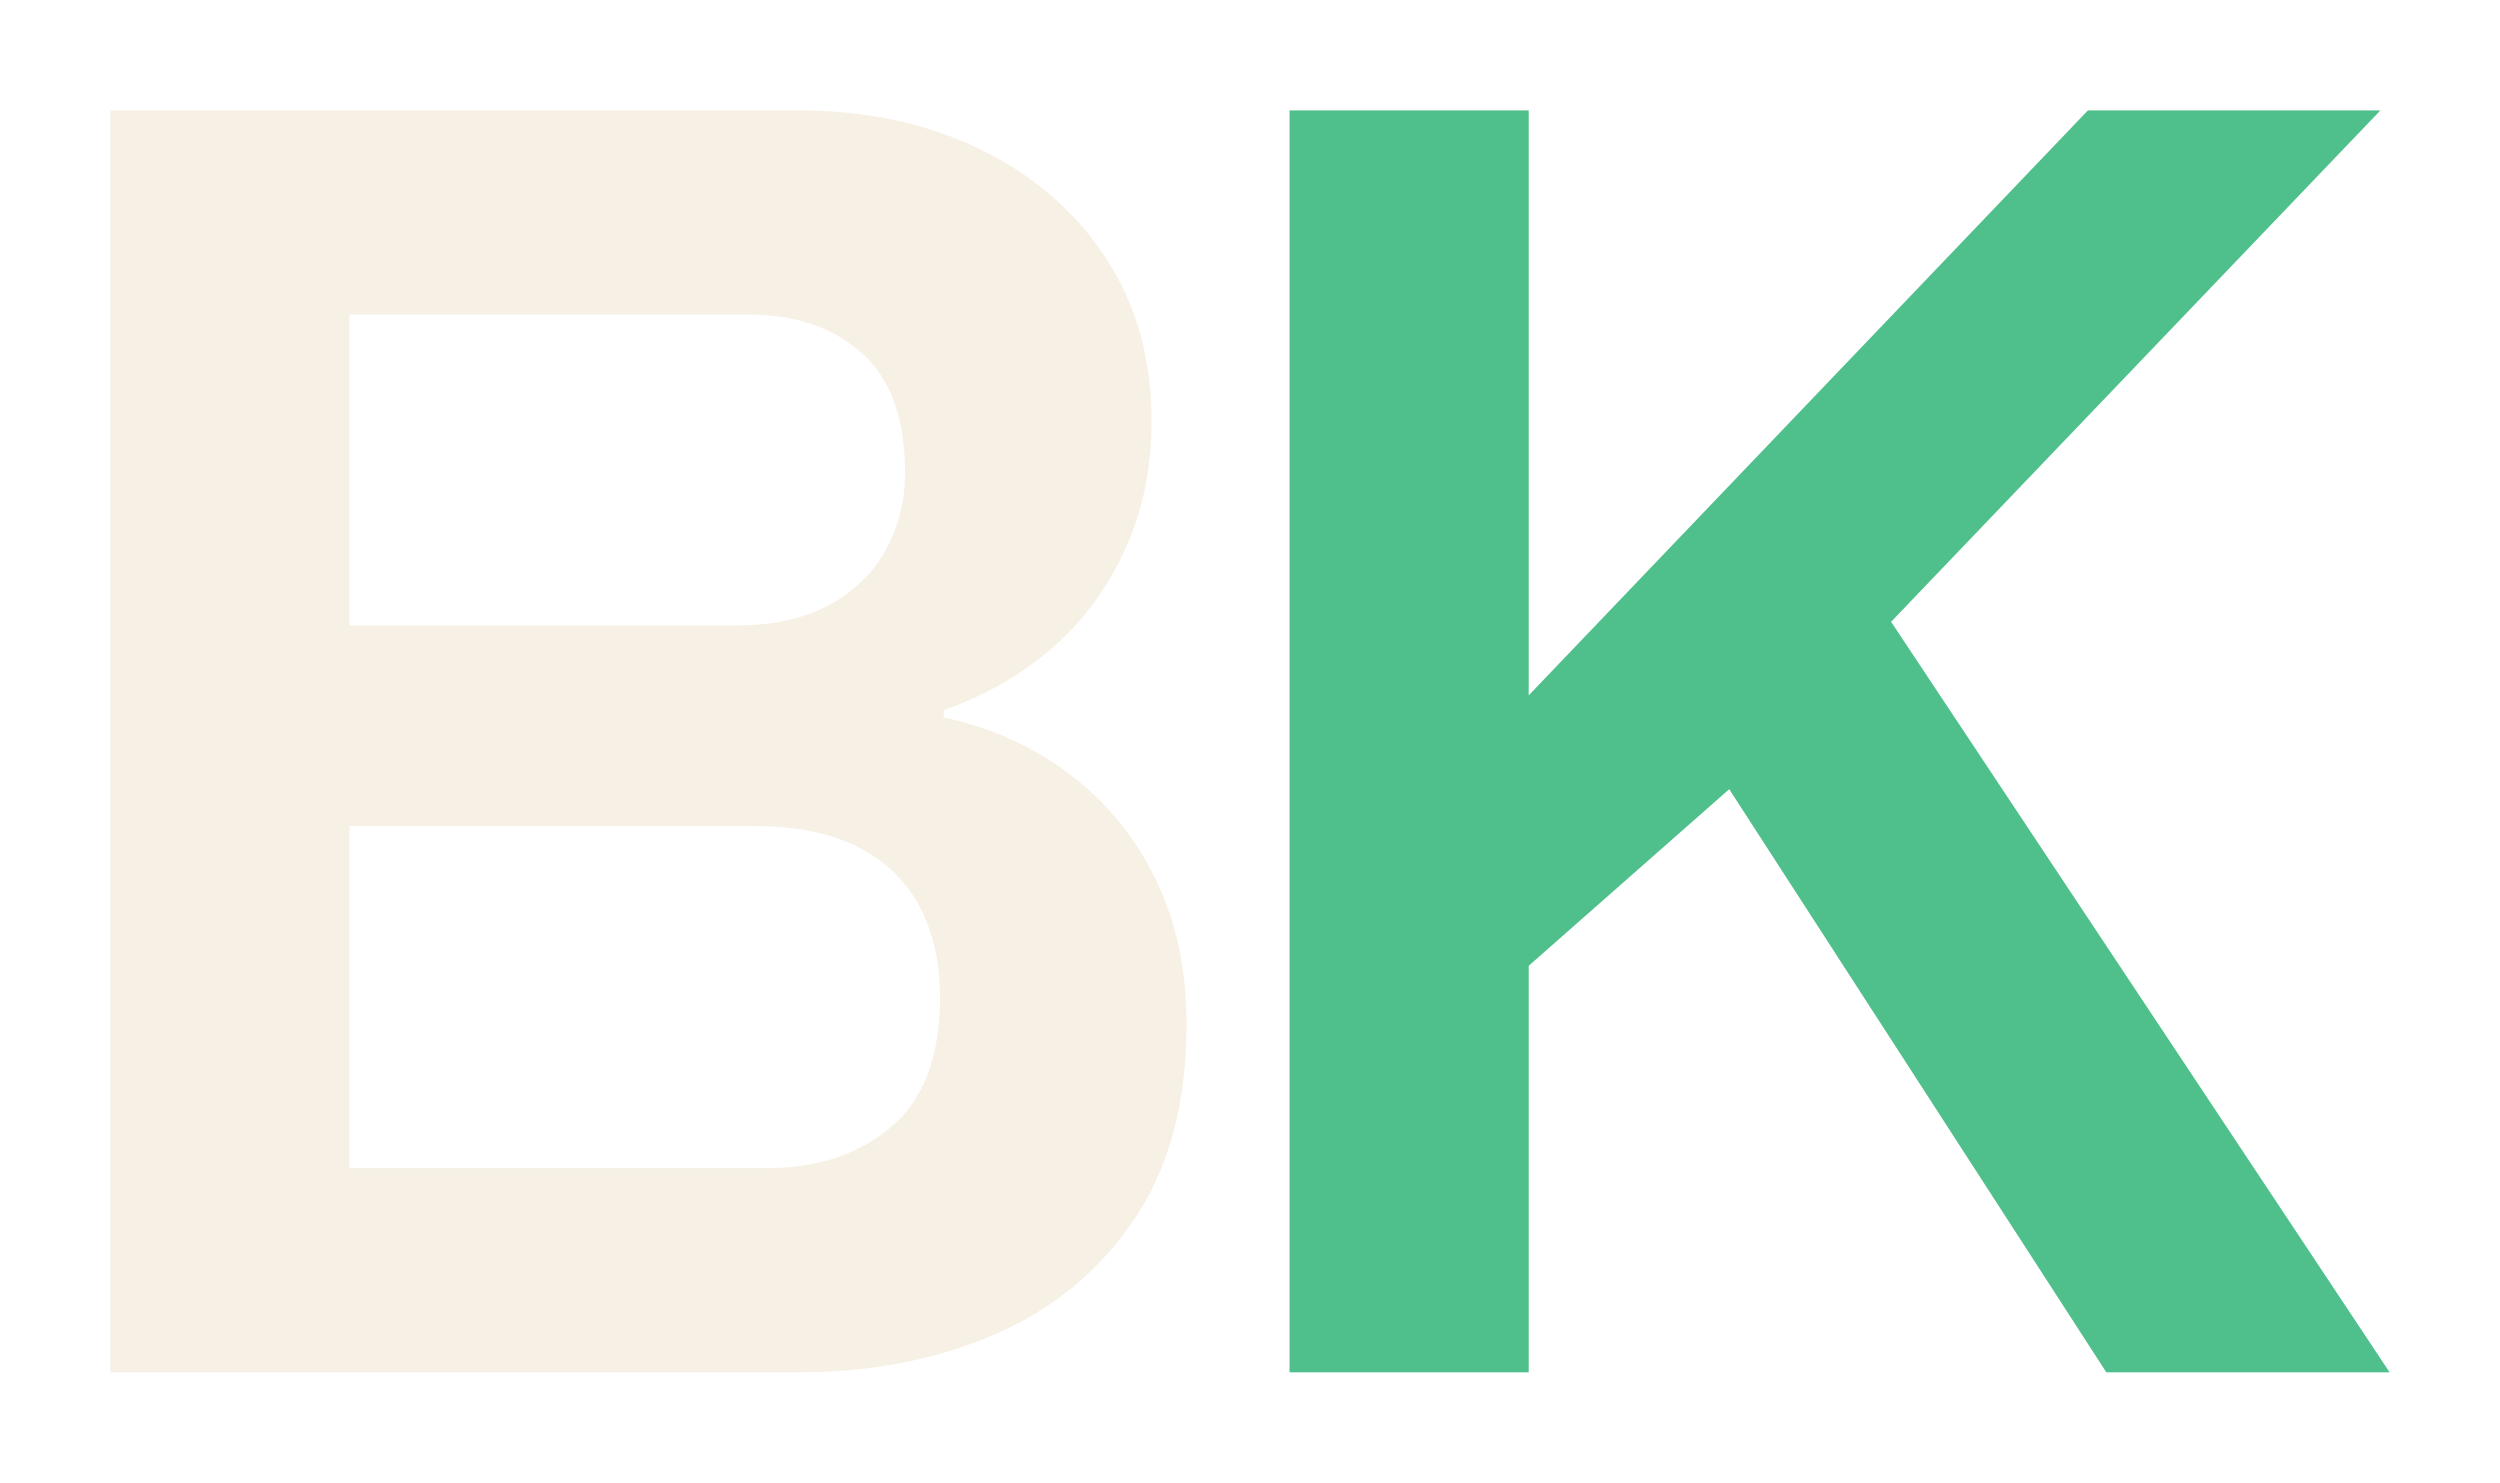
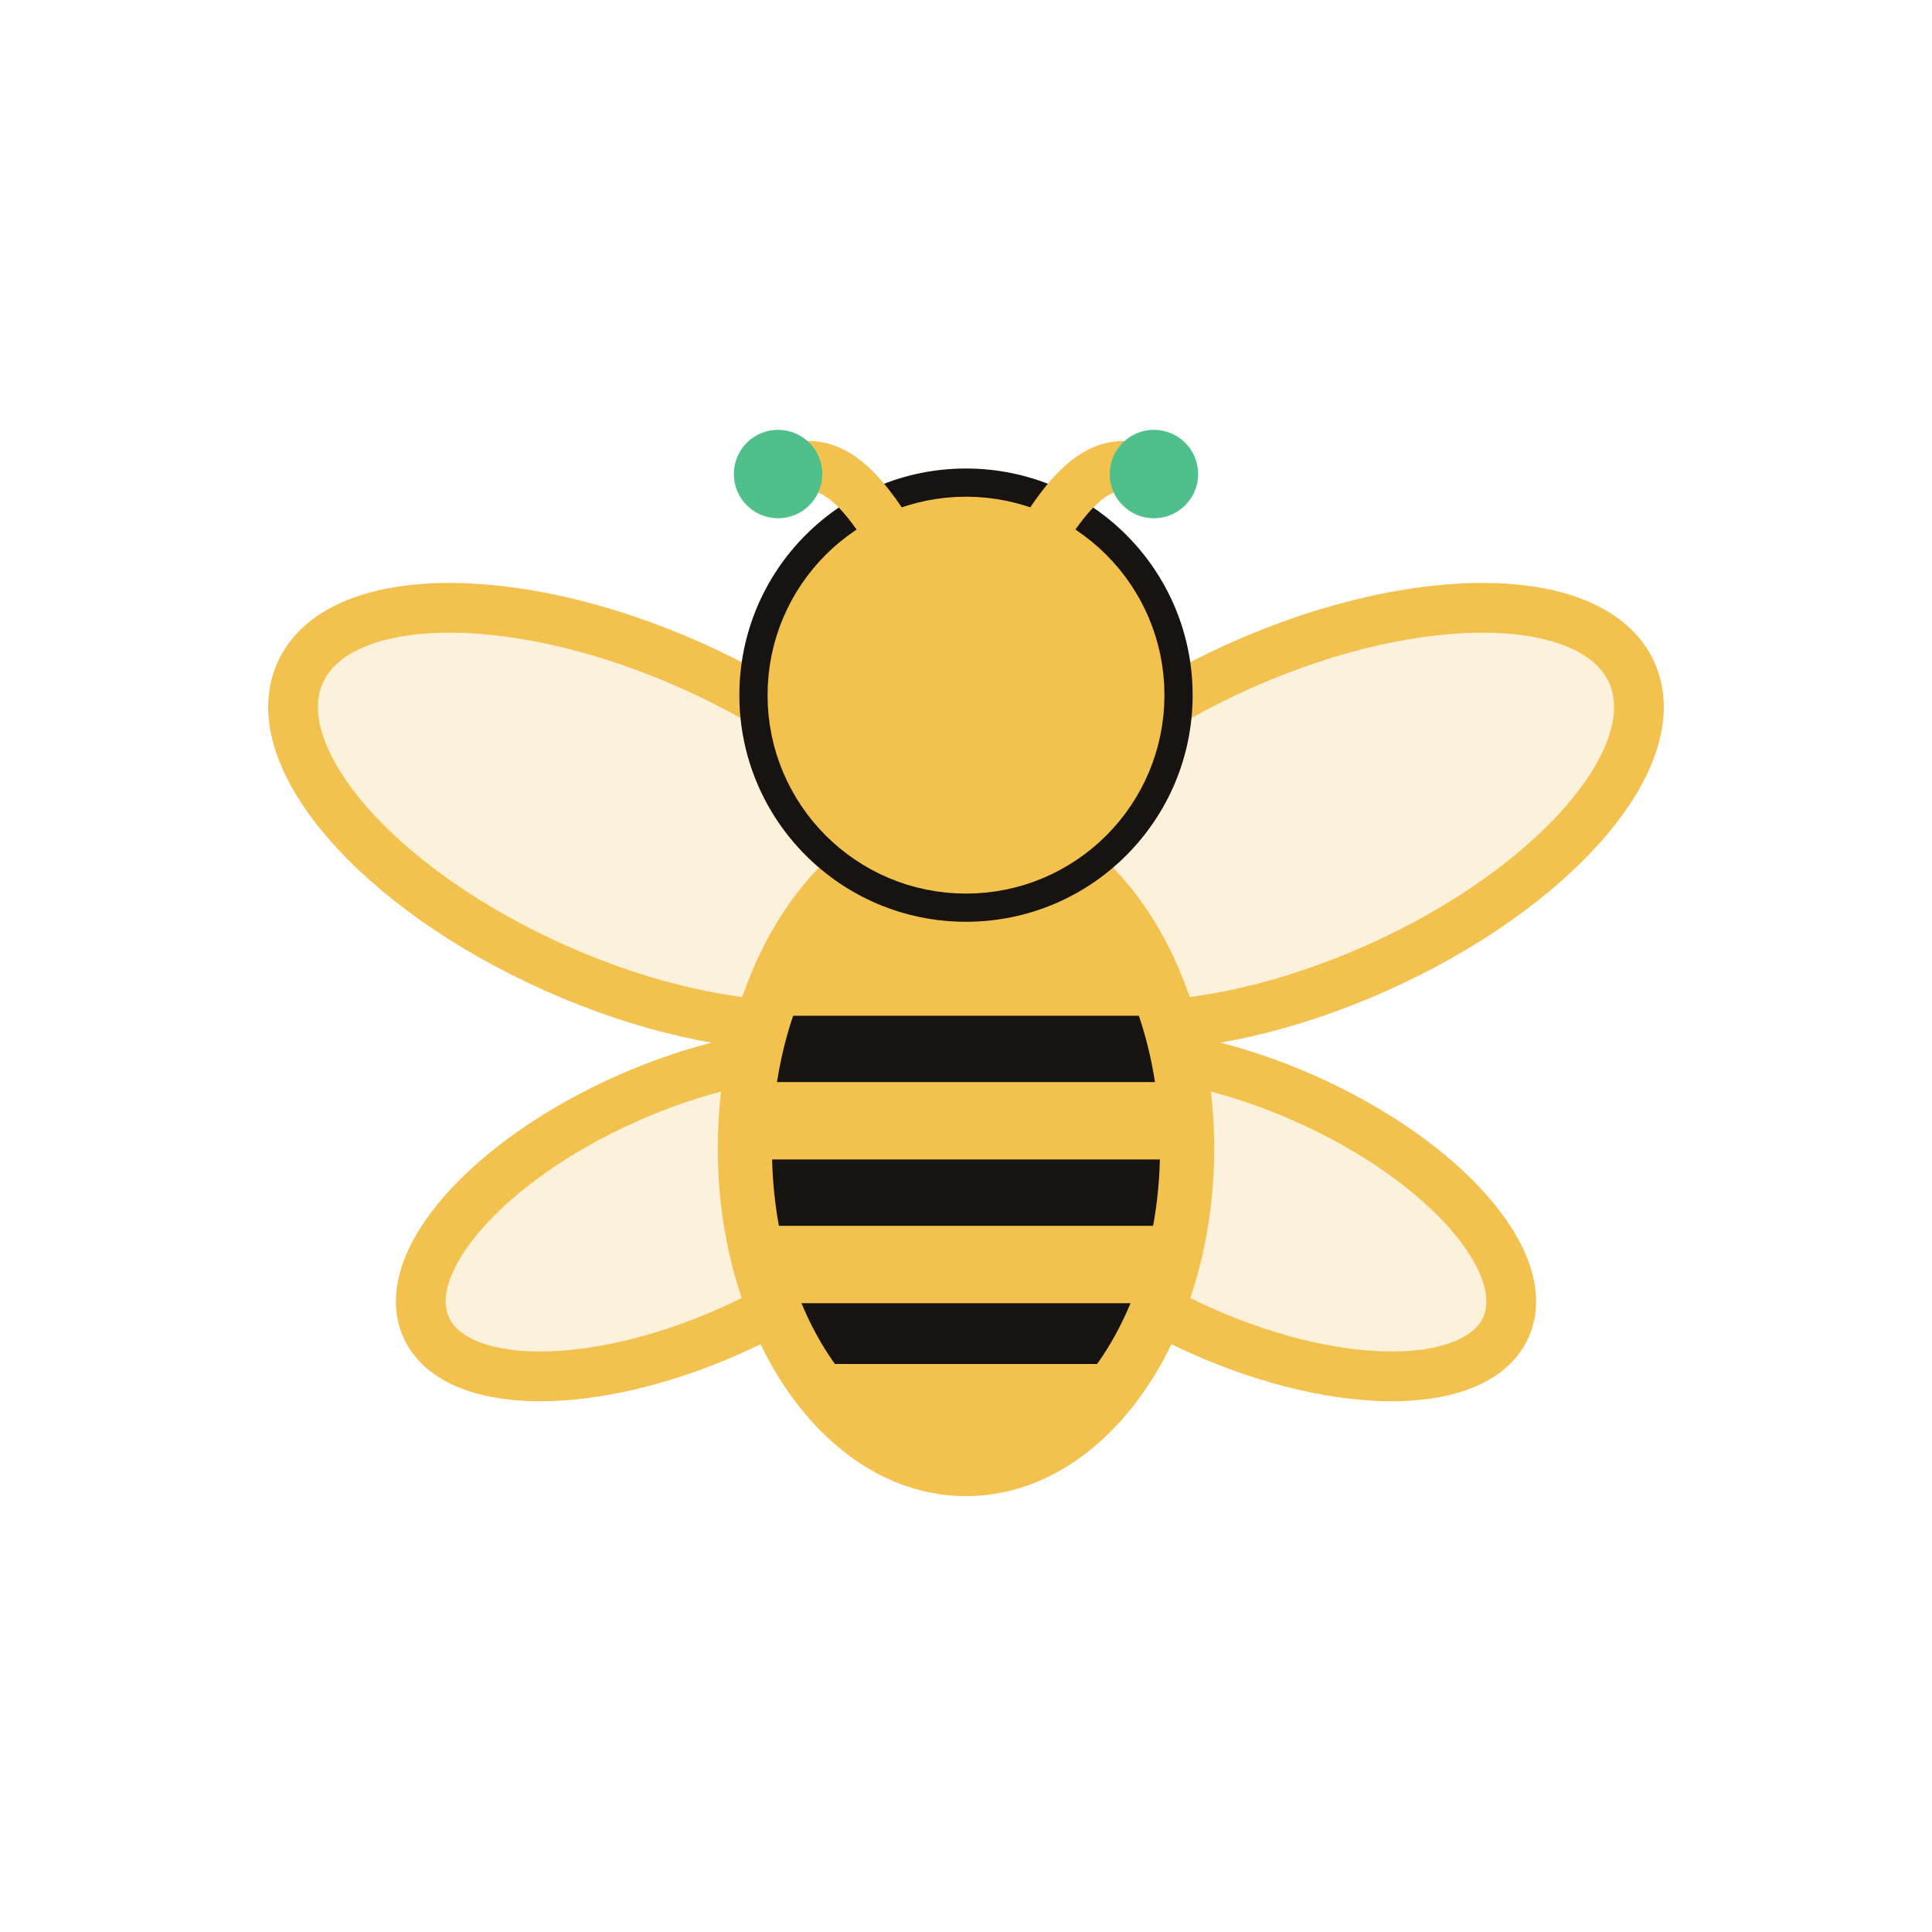
- <svg xmlns="http://www.w3.org/2000/svg" viewBox="-6.00 -6.00 135.90 80.60" role="img" aria-label="BK">
-   <path d="M8.881784197001252e-16 68.6V-1.4210854715202004e-14H37.4Q42.9 -1.4210854715202004e-14 47.25 2.1Q51.6 4.2 54.1 8Q56.6 11.8 56.6 16.9Q56.6 20.8 55.1 24Q53.6 27.2 51.05 29.35Q48.5 31.5 45.3 32.6V33Q49.1 33.8 52.1 36.05Q55.1 38.3 56.8 41.75Q58.5 45.2 58.5 49.7Q58.5 56.1 55.65 60.3Q52.8 64.5 48.05 66.55Q43.3 68.6 37.4 68.6ZM13 57.5H35.7Q39.8 57.5 42.45 55.25Q45.1 53 45.1 48.2Q45.1 45.4 44.0 43.3Q42.9 41.2 40.65 40.05Q38.4 38.9 34.9 38.9H13ZM13 28H34.0Q37.0 28 39.05 26.9Q41.1 25.8 42.15 23.9Q43.2 22 43.2 19.7Q43.2 15.3 40.85 13.2Q38.5 11.1 34.7 11.1H13Z" fill="#F7F1E5" />
-   <path d="M64.1 68.6V-1.4210854715202004e-14H77.1V31.8L107.5 -1.4210854715202004e-14H123.4L96.8 27.8L123.9 68.6H108.5L88.0 36.9L77.1 46.5V68.6Z" fill="#4FC08C" />
+ <svg xmlns="http://www.w3.org/2000/svg" viewBox="0 0 360 360" width="360" height="360">
+   <g transform="translate(180 180) scale(1.03) translate(-180 -187)">
+     <defs>
+       <clipPath id="b">
+         <ellipse cx="180" cy="220" rx="40" ry="58" />
+       </clipPath>
+     </defs>
+     <g fill="#F2C14E33" stroke="#F2C14E" stroke-width="9" stroke-linejoin="round">
+       <ellipse cx="118" cy="160" rx="64" ry="30" transform="rotate(24 118 160)" />
+       <ellipse cx="242" cy="160" rx="64" ry="30" transform="rotate(-24 242 160)" />
+       <ellipse cx="128" cy="232" rx="50" ry="23" transform="rotate(-24 128 232)" />
+       <ellipse cx="232" cy="232" rx="50" ry="23" transform="rotate(24 232 232)" />
+     </g>
+     <ellipse cx="180" cy="220" rx="40" ry="58" fill="#F2C14E" />
+     <g clip-path="url(#b)" fill="#171310">
+       <rect x="130" y="196" width="100" height="12" />
+       <rect x="130" y="222" width="100" height="12" />
+       <rect x="130" y="248" width="100" height="11" />
+     </g>
+     <ellipse cx="180" cy="220" rx="40" ry="58" fill="none" stroke="#F2C14E" stroke-width="9.8" />
+     <circle cx="180" cy="138" r="41" fill="#171310" />
+     <g fill="none" stroke="#F2C14E" stroke-width="9" stroke-linecap="round">
+       <path d="M168 112 C160 98 154 94 146 98" />
+       <path d="M192 112 C200 98 206 94 214 98" />
+     </g>
+     <g fill="#4FC08C">
+       <circle cx="146" cy="98" r="8" />
+       <circle cx="214" cy="98" r="8" />
+     </g>
+     <circle cx="180" cy="138" r="31" fill="#F2C14E" stroke="#F2C14E" stroke-width="9.8" />
+   </g>
</svg>
